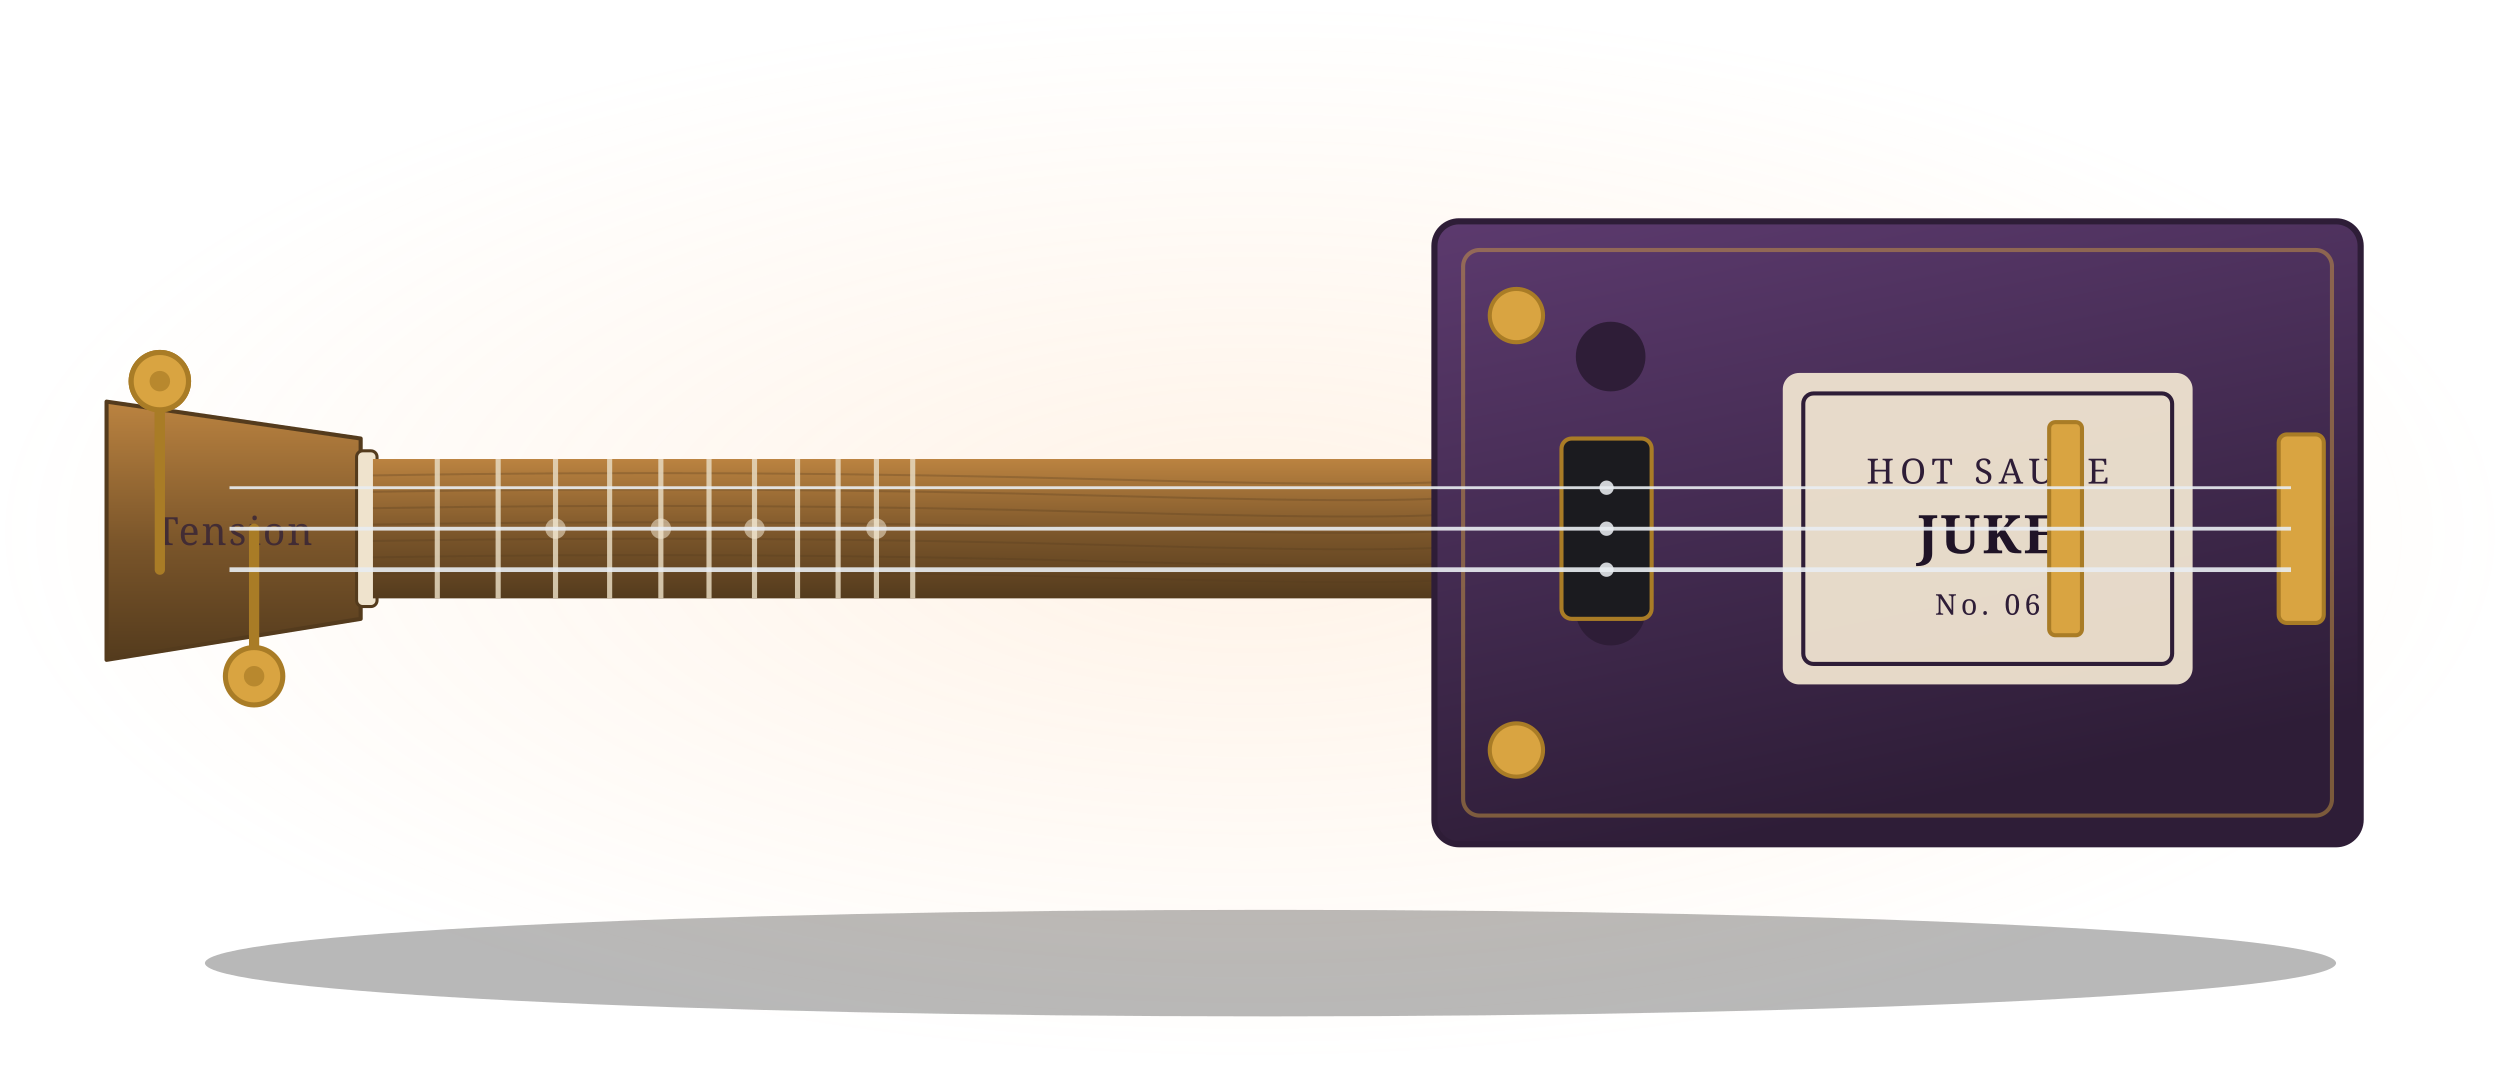
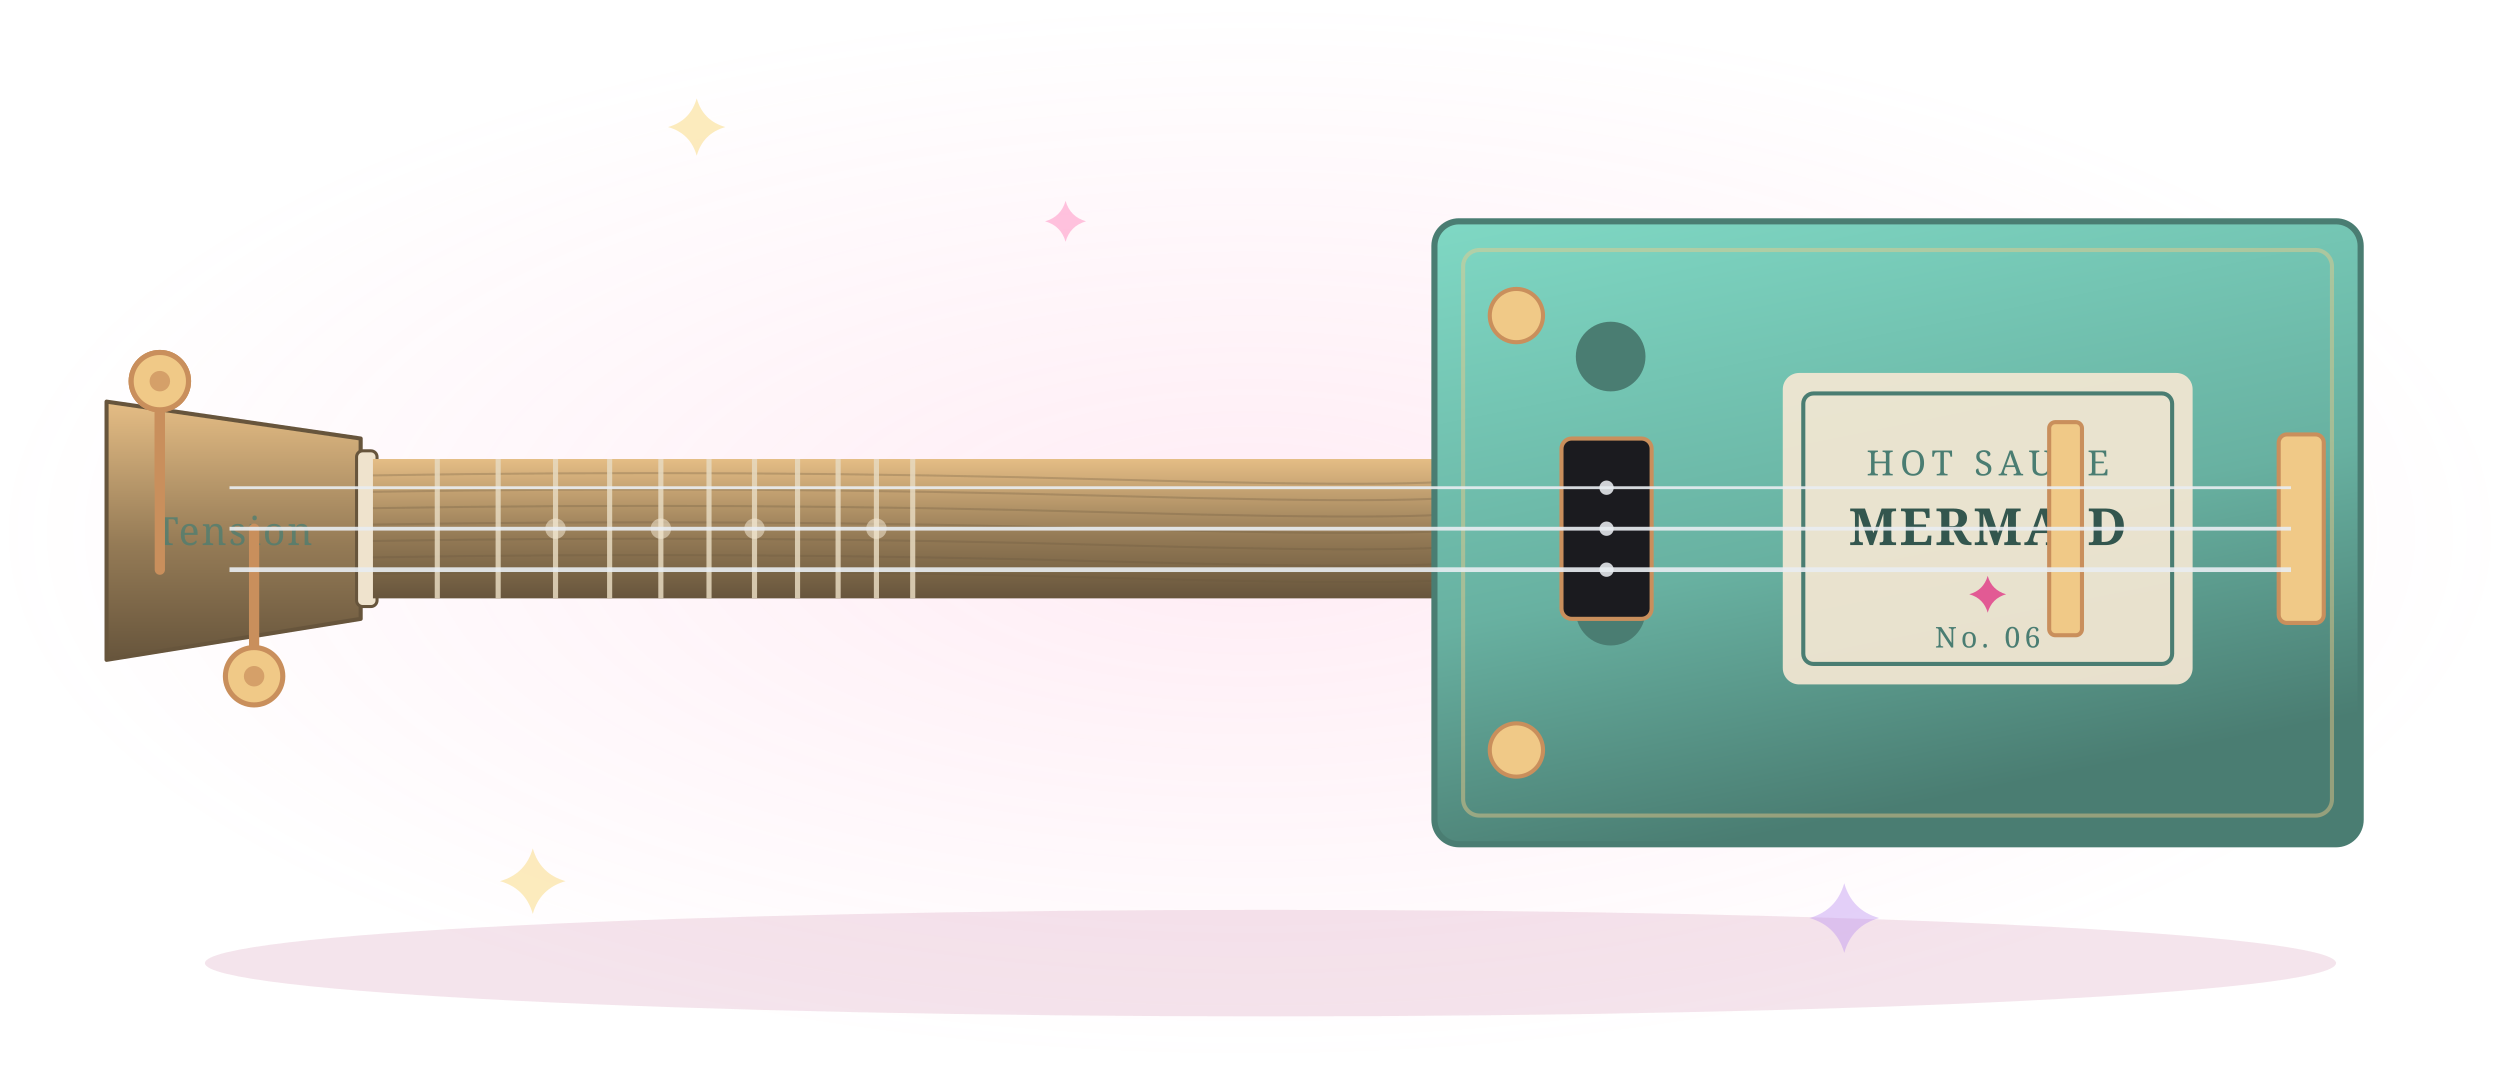
- <svg xmlns="http://www.w3.org/2000/svg" viewBox="0 0 1220 520" role="img" aria-label="Illustration of a 3-string cigar box guitar, the JUKE build">
+ <svg xmlns="http://www.w3.org/2000/svg" viewBox="0 0 1220 520" role="img" aria-label="Illustration of a 3-string cigar box guitar, the MERMAID build">
  <defs>
    <linearGradient id="w6" x1="0" y1="0" x2="0" y2="1">
-       <stop offset="0" stop-color="#bb8340" />
-       <stop offset=".55" stop-color="#7a552a" />
-       <stop offset="1" stop-color="#543b1d" />
+       <stop offset="0" stop-color="#e5bd85" />
+       <stop offset=".55" stop-color="#957b56" />
+       <stop offset="1" stop-color="#67553c" />
    </linearGradient>
    <linearGradient id="b6" x1="0" y1="0" x2=".3" y2="1">
-       <stop offset="0" stop-color="#5c3a6e" />
-       <stop offset=".6" stop-color="#40294d" />
-       <stop offset="1" stop-color="#2e1d37" />
+       <stop offset="0" stop-color="#7fd8c4" />
+       <stop offset=".6" stop-color="#68b1a1" />
+       <stop offset="1" stop-color="#4a7d72" />
    </linearGradient>
    <radialGradient id="g6" cx=".5" cy=".5" r=".5">
-       <stop offset="0" stop-color="#ffb46b" stop-opacity=".16" />
-       <stop offset="1" stop-color="#ffb46b" stop-opacity="0" />
+       <stop offset="0" stop-color="#ff6fae" stop-opacity=".13" />
+       <stop offset="1" stop-color="#ff6fae" stop-opacity="0" />
    </radialGradient>
  </defs>
-   <ellipse cx="620" cy="470" rx="520" ry="26" fill="#000" opacity=".28" />
+   <ellipse cx="620" cy="470" rx="520" ry="26" fill="#c9799f" opacity=".2" />
  <rect width="1220" height="520" fill="url(#g6)" />
-   <path d="M52 196 L176 214 L176 302 L52 322 Z" fill="url(#w6)" stroke="#543b1d" stroke-width="2" stroke-linejoin="round" />
-   <text x="114" y="266" font-family="Georgia, serif" font-size="19" fill="#2e1d37" text-anchor="middle" opacity=".75" letter-spacing="1">Tension</text>
+   <path d="M340 48 Q343.08 58.92, 354 62 Q343.08 65.08, 340 76 Q336.92 65.08, 326 62 Q336.92 58.92, 340 48 Z" fill="#f7cf5c" opacity="0.4" />
+   <path d="M520 98 Q522.2 105.8, 530 108 Q522.2 110.2, 520 118 Q517.8 110.2, 510 108 Q517.8 105.8, 520 98 Z" fill="#ff6fae" opacity="0.4" />
+   <path d="M1080 121 Q1082.42 129.58, 1091 132 Q1082.42 134.42, 1080 143 Q1077.58 134.42, 1069 132 Q1077.58 129.58, 1080 121 Z" fill="#7fd8c4" opacity="0.4" />
+   <path d="M260 414 Q263.52 426.48, 276 430 Q263.52 433.52, 260 446 Q256.48 433.52, 244 430 Q256.48 426.48, 260 414 Z" fill="#f7cf5c" opacity="0.4" />
+   <path d="M900 431 Q903.74 444.26, 917 448 Q903.74 451.74, 900 465 Q896.26 451.74, 883 448 Q896.26 444.26, 900 431 Z" fill="#b98cf0" opacity="0.4" />
+   <path d="M1120 375 Q1122.86 385.14, 1133 388 Q1122.86 390.86, 1120 401 Q1117.14 390.86, 1107 388 Q1117.14 385.14, 1120 375 Z" fill="#7fd8c4" opacity="0.4" />
+   <path d="M52 196 L176 214 L176 302 L52 322 Z" fill="url(#w6)" stroke="#67553c" stroke-width="2" stroke-linejoin="round" />
+   <text x="114" y="266" font-family="Georgia, serif" font-size="19" fill="#4a7d72" text-anchor="middle" opacity=".75" letter-spacing="1">Tension</text>
  <g>
-     <line x1="78" y1="186" x2="78" y2="238" stroke="#a97c26" stroke-width="5" stroke-linecap="round" />
-     <circle cx="78" cy="186" r="14" fill="#d9a441" stroke="#a97c26" stroke-width="2.5" />
-     <circle cx="78" cy="186" r="5" fill="#a97c26" opacity=".7" />
+     <line x1="78" y1="186" x2="78" y2="238" stroke="#c98f5c" stroke-width="5" stroke-linecap="round" />
+     <circle cx="78" cy="186" r="14" fill="#f0c987" stroke="#c98f5c" stroke-width="2.5" />
+     <circle cx="78" cy="186" r="5" fill="#c98f5c" opacity=".7" />
  </g>
  <g>
-     <line x1="124" y1="330" x2="124" y2="258" stroke="#a97c26" stroke-width="5" stroke-linecap="round" />
-     <circle cx="124" cy="330" r="14" fill="#d9a441" stroke="#a97c26" stroke-width="2.5" />
-     <circle cx="124" cy="330" r="5" fill="#a97c26" opacity=".7" />
+     <line x1="124" y1="330" x2="124" y2="258" stroke="#c98f5c" stroke-width="5" stroke-linecap="round" />
+     <circle cx="124" cy="330" r="14" fill="#f0c987" stroke="#c98f5c" stroke-width="2.5" />
+     <circle cx="124" cy="330" r="5" fill="#c98f5c" opacity=".7" />
  </g>
  <g>
-     <line x1="78" y1="186" x2="78" y2="278" stroke="#a97c26" stroke-width="5" stroke-linecap="round" />
-     <circle cx="78" cy="186" r="14" fill="#d9a441" stroke="#a97c26" stroke-width="2.5" />
-     <circle cx="78" cy="186" r="5" fill="#a97c26" opacity=".7" />
+     <line x1="78" y1="186" x2="78" y2="278" stroke="#c98f5c" stroke-width="5" stroke-linecap="round" />
+     <circle cx="78" cy="186" r="14" fill="#f0c987" stroke="#c98f5c" stroke-width="2.5" />
+     <circle cx="78" cy="186" r="5" fill="#c98f5c" opacity=".7" />
  </g>
-   <rect x="174" y="220" width="10" height="76" rx="3" fill="#efe3cd" stroke="#543b1d" stroke-width="1.5" />
+   <rect x="174" y="220" width="10" height="76" rx="3" fill="#efe3cd" stroke="#67553c" stroke-width="1.5" />
  <rect x="182" y="224" width="558" height="68" fill="url(#w6)" />
-   <path d="M182 232 Q 362 229, 542 234 T 720 232" stroke="#543b1d" stroke-width="1" fill="none" opacity=".28" />
-   <path d="M182 240 Q 362 237, 542 242 T 720 240" stroke="#543b1d" stroke-width="1" fill="none" opacity=".28" />
-   <path d="M182 248 Q 362 245, 542 250 T 720 248" stroke="#543b1d" stroke-width="1" fill="none" opacity=".28" />
-   <path d="M182 256 Q 362 253, 542 258 T 720 256" stroke="#543b1d" stroke-width="1" fill="none" opacity=".28" />
-   <path d="M182 264 Q 362 261, 542 266 T 720 264" stroke="#543b1d" stroke-width="1" fill="none" opacity=".28" />
-   <path d="M182 272 Q 362 269, 542 274 T 720 272" stroke="#543b1d" stroke-width="1" fill="none" opacity=".28" />
-   <path d="M182 280 Q 362 277, 542 282 T 720 280" stroke="#543b1d" stroke-width="1" fill="none" opacity=".28" />
+   <path d="M182 232 Q 362 229, 542 234 T 720 232" stroke="#67553c" stroke-width="1" fill="none" opacity=".28" />
+   <path d="M182 240 Q 362 237, 542 242 T 720 240" stroke="#67553c" stroke-width="1" fill="none" opacity=".28" />
+   <path d="M182 248 Q 362 245, 542 250 T 720 248" stroke="#67553c" stroke-width="1" fill="none" opacity=".28" />
+   <path d="M182 256 Q 362 253, 542 258 T 720 256" stroke="#67553c" stroke-width="1" fill="none" opacity=".28" />
+   <path d="M182 264 Q 362 261, 542 266 T 720 264" stroke="#67553c" stroke-width="1" fill="none" opacity=".28" />
+   <path d="M182 272 Q 362 269, 542 274 T 720 272" stroke="#67553c" stroke-width="1" fill="none" opacity=".28" />
+   <path d="M182 280 Q 362 277, 542 282 T 720 280" stroke="#67553c" stroke-width="1" fill="none" opacity=".28" />
  <line x1="213.4" y1="224" x2="213.4" y2="292" stroke="#e6d9c0" stroke-width="2.5" opacity=".85" />
  <line x1="243.1" y1="224" x2="243.1" y2="292" stroke="#e6d9c0" stroke-width="2.5" opacity=".85" />
  <line x1="271.1" y1="224" x2="271.1" y2="292" stroke="#e6d9c0" stroke-width="2.5" opacity=".85" />
  <line x1="297.5" y1="224" x2="297.5" y2="292" stroke="#e6d9c0" stroke-width="2.5" opacity=".85" />
  <line x1="322.5" y1="224" x2="322.5" y2="292" stroke="#e6d9c0" stroke-width="2.5" opacity=".85" />
  <line x1="346.0" y1="224" x2="346.0" y2="292" stroke="#e6d9c0" stroke-width="2.5" opacity=".85" />
  <line x1="368.2" y1="224" x2="368.2" y2="292" stroke="#e6d9c0" stroke-width="2.5" opacity=".85" />
  <line x1="389.2" y1="224" x2="389.2" y2="292" stroke="#e6d9c0" stroke-width="2.5" opacity=".85" />
  <line x1="409.0" y1="224" x2="409.0" y2="292" stroke="#e6d9c0" stroke-width="2.5" opacity=".85" />
  <line x1="427.7" y1="224" x2="427.7" y2="292" stroke="#e6d9c0" stroke-width="2.5" opacity=".85" />
  <line x1="445.4" y1="224" x2="445.4" y2="292" stroke="#e6d9c0" stroke-width="2.5" opacity=".85" />
  <circle cx="271.1" cy="258" r="5" fill="#f3e7d2" opacity=".55" />
  <circle cx="322.5" cy="258" r="5" fill="#f3e7d2" opacity=".55" />
  <circle cx="368.2" cy="258" r="5" fill="#f3e7d2" opacity=".55" />
  <circle cx="427.7" cy="258" r="5" fill="#f3e7d2" opacity=".55" />
-   <rect x="700" y="108" width="452" height="304" rx="12" fill="url(#b6)" stroke="#2e1d37" stroke-width="3" />
-   <rect x="714" y="122" width="424" height="276" rx="8" fill="none" stroke="#d9a441" stroke-width="2" opacity=".45" />
+   <rect x="700" y="108" width="452" height="304" rx="12" fill="url(#b6)" stroke="#4a7d72" stroke-width="3" />
+   <rect x="714" y="122" width="424" height="276" rx="8" fill="none" stroke="#f0c987" stroke-width="2" opacity=".45" />
  <rect x="870" y="182" width="200" height="152" rx="8" fill="#f2e6d2" opacity=".93" />
-   <rect x="880" y="192" width="180" height="132" rx="5" fill="none" stroke="#2e1d37" stroke-width="2" />
-   <text x="970" y="236" font-family="Georgia, serif" font-size="17" fill="#2e1d37" text-anchor="middle" letter-spacing="3">HOT SAUCE</text>
-   <text x="970" y="270" font-family="Georgia, serif" font-weight="bold" font-size="26" fill="#201427" text-anchor="middle" letter-spacing="1">JUKE</text>
-   <text x="970" y="300" font-family="Georgia, serif" font-size="14" fill="#2e1d37" text-anchor="middle" letter-spacing="2">No. 06</text>
-   <circle cx="786" cy="174" r="17" fill="#2e1d37" />
-   <circle cx="786" cy="298" r="17" fill="#2e1d37" />
-   <rect x="762" y="214" width="44" height="88" rx="5" fill="#1b1b1f" stroke="#a97c26" stroke-width="2" />
+   <rect x="880" y="192" width="180" height="132" rx="5" fill="none" stroke="#4a7d72" stroke-width="2" />
+   <text x="970" y="232" font-family="Georgia, serif" font-size="17" fill="#4a7d72" text-anchor="middle" letter-spacing="3">HOT SAUCE</text>
+   <text x="970" y="266" font-family="Georgia, serif" font-weight="bold" font-size="25" fill="#33564e" text-anchor="middle" letter-spacing="1">MERMAID</text>
+   <path d="M970 281 Q971.98 288.02, 979 290 Q971.98 291.98, 970 299 Q968.02 291.98, 961 290 Q968.02 288.02, 970 281 Z" fill="#e0428a" opacity="0.85" />
+   <text x="970" y="316" font-family="Georgia, serif" font-size="14" fill="#4a7d72" text-anchor="middle" letter-spacing="2">No. 06</text>
+   <circle cx="786" cy="174" r="17" fill="#4a7d72" />
+   <circle cx="786" cy="298" r="17" fill="#4a7d72" />
+   <rect x="762" y="214" width="44" height="88" rx="5" fill="#1b1b1f" stroke="#c98f5c" stroke-width="2" />
  <circle cx="784" cy="238" r="3.5" fill="#cfd2d6" />
  <circle cx="784" cy="258" r="3.5" fill="#cfd2d6" />
  <circle cx="784" cy="278" r="3.5" fill="#cfd2d6" />
-   <rect x="1000" y="206" width="16" height="104" rx="3" fill="#d9a441" stroke="#a97c26" stroke-width="2" />
-   <rect x="1112" y="212" width="22" height="92" rx="4" fill="#d9a441" stroke="#a97c26" stroke-width="2" />
-   <circle cx="740" cy="366" r="13" fill="#d9a441" stroke="#a97c26" stroke-width="2" />
-   <circle cx="740" cy="154" r="13" fill="#d9a441" stroke="#a97c26" stroke-width="2" />
+   <rect x="1000" y="206" width="16" height="104" rx="3" fill="#f0c987" stroke="#c98f5c" stroke-width="2" />
+   <rect x="1112" y="212" width="22" height="92" rx="4" fill="#f0c987" stroke="#c98f5c" stroke-width="2" />
+   <circle cx="740" cy="366" r="13" fill="#f0c987" stroke="#c98f5c" stroke-width="2" />
+   <circle cx="740" cy="154" r="13" fill="#f0c987" stroke="#c98f5c" stroke-width="2" />
  <line x1="112" y1="238" x2="1118" y2="238" stroke="#e9edf2" stroke-width="1.4" opacity=".9" />
  <line x1="112" y1="258" x2="1118" y2="258" stroke="#e9edf2" stroke-width="1.85" opacity=".9" />
  <line x1="112" y1="278" x2="1118" y2="278" stroke="#e9edf2" stroke-width="2.3" opacity=".9" />
</svg>
